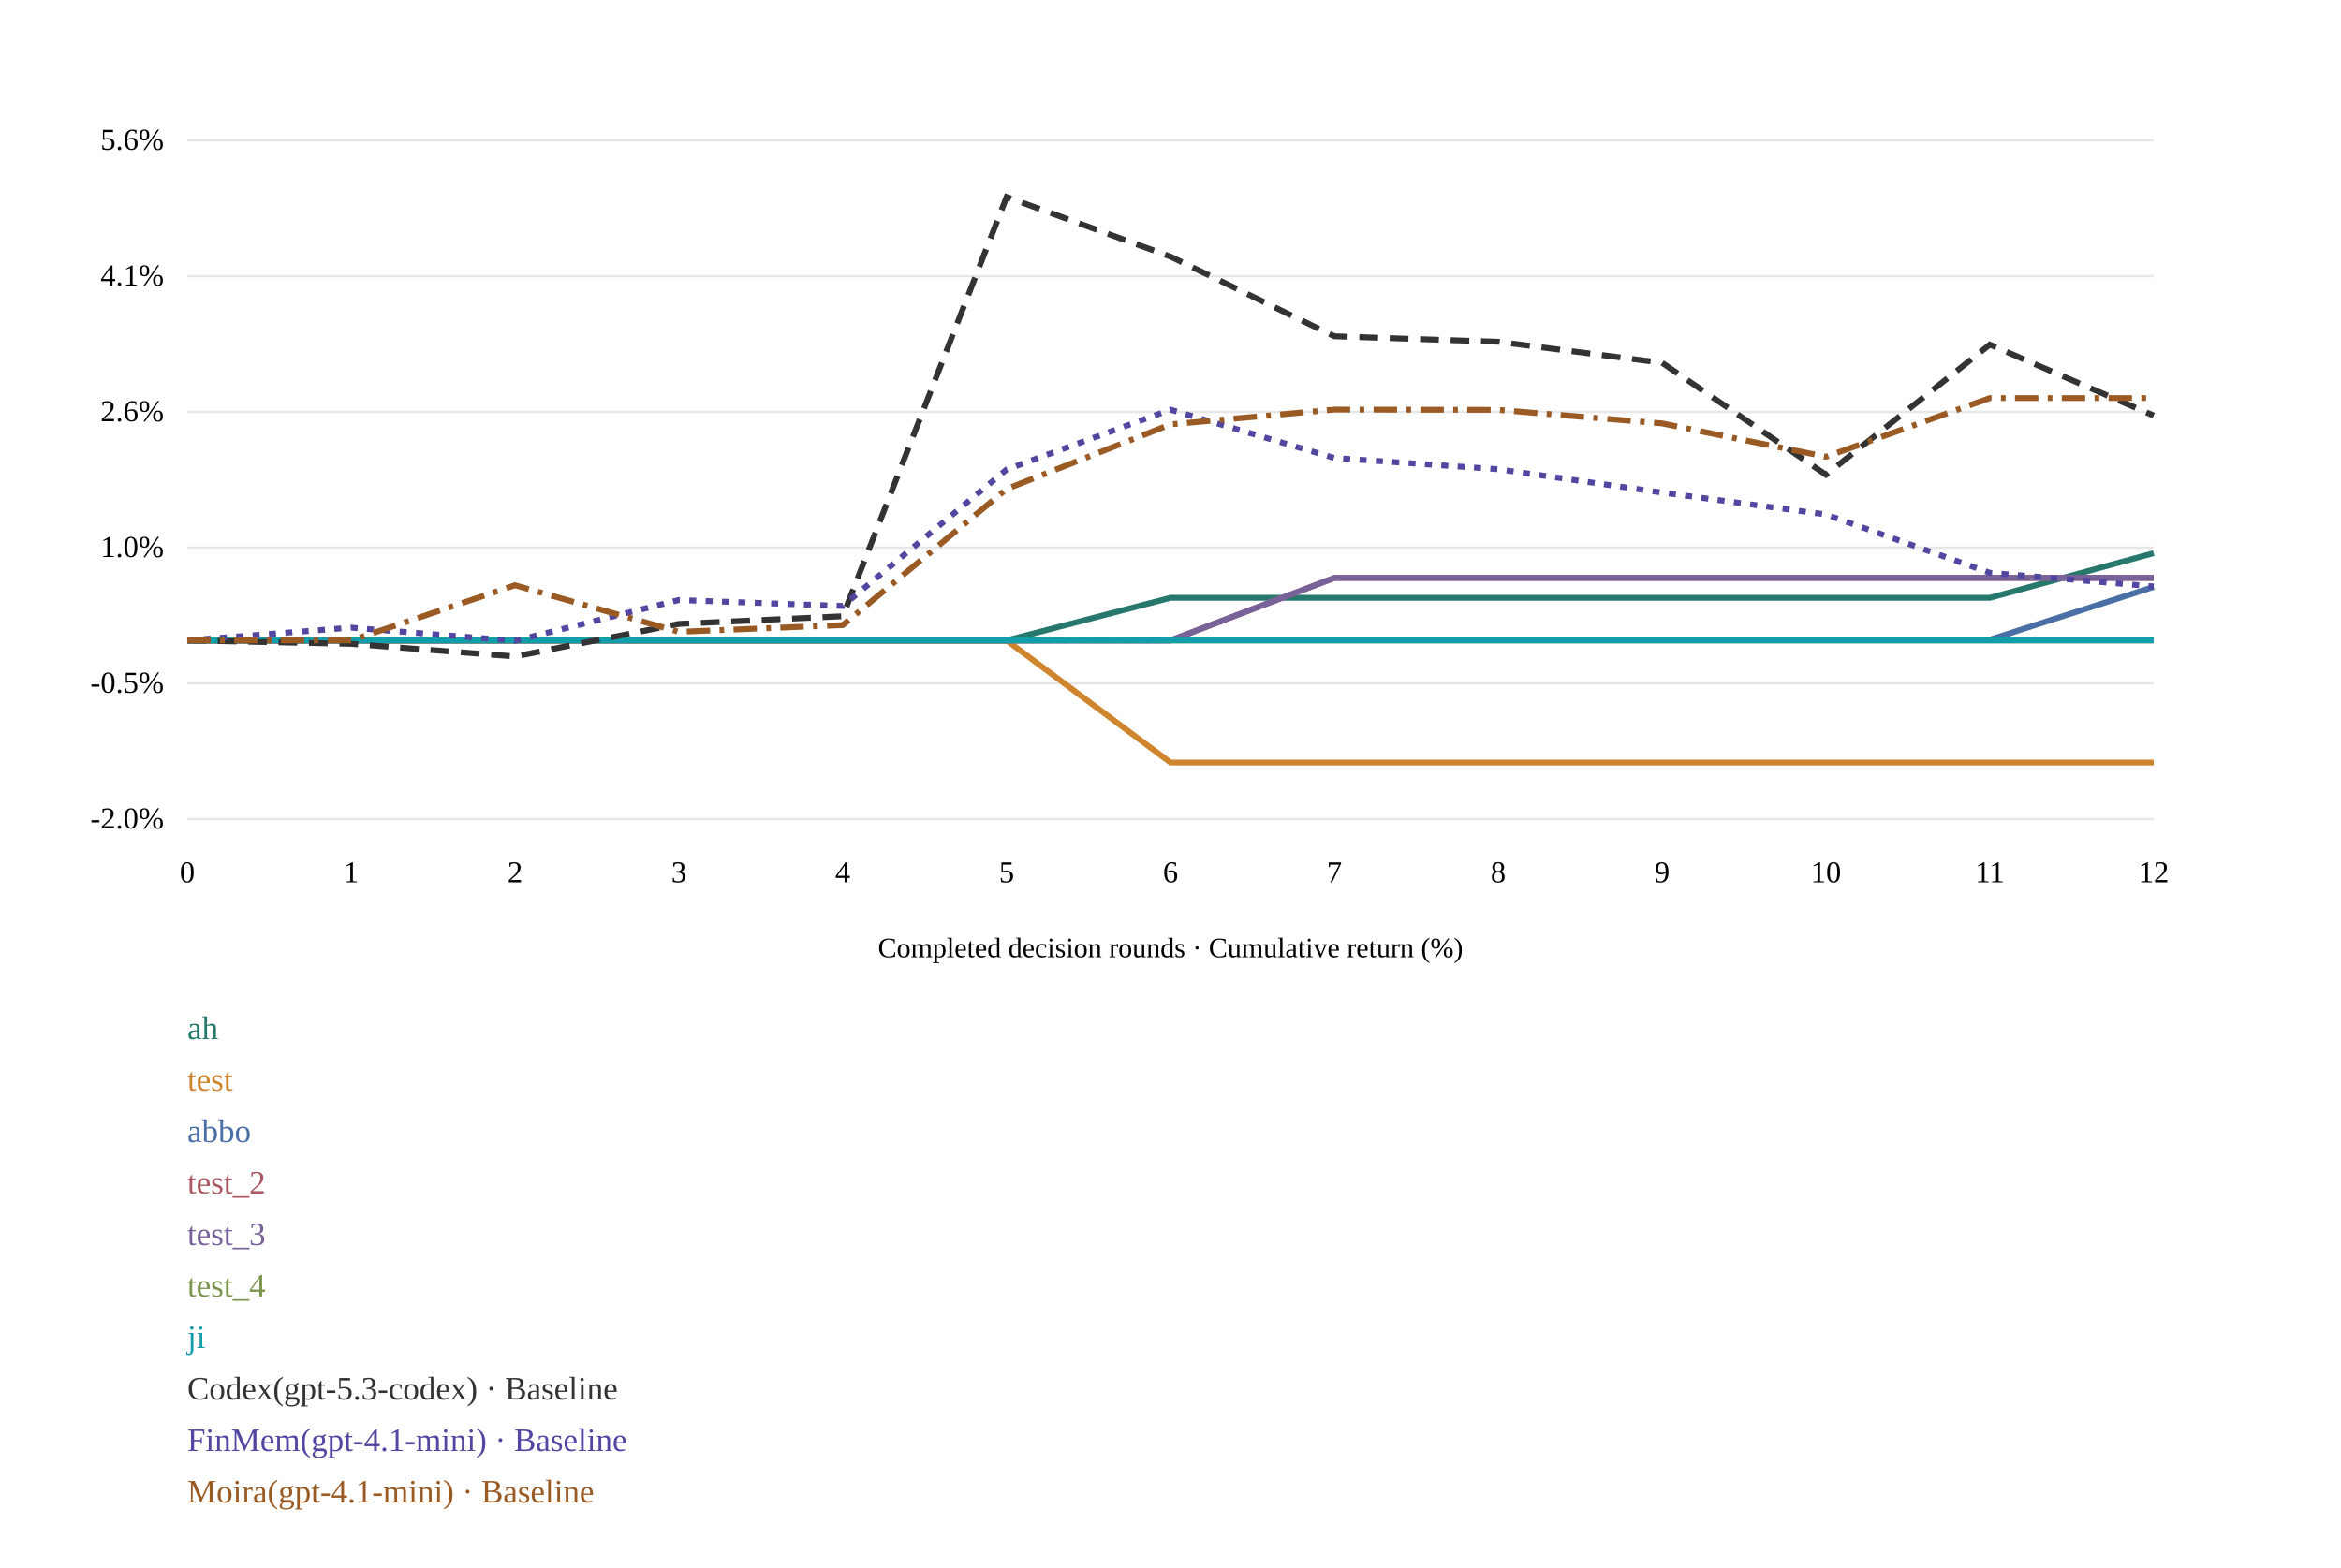
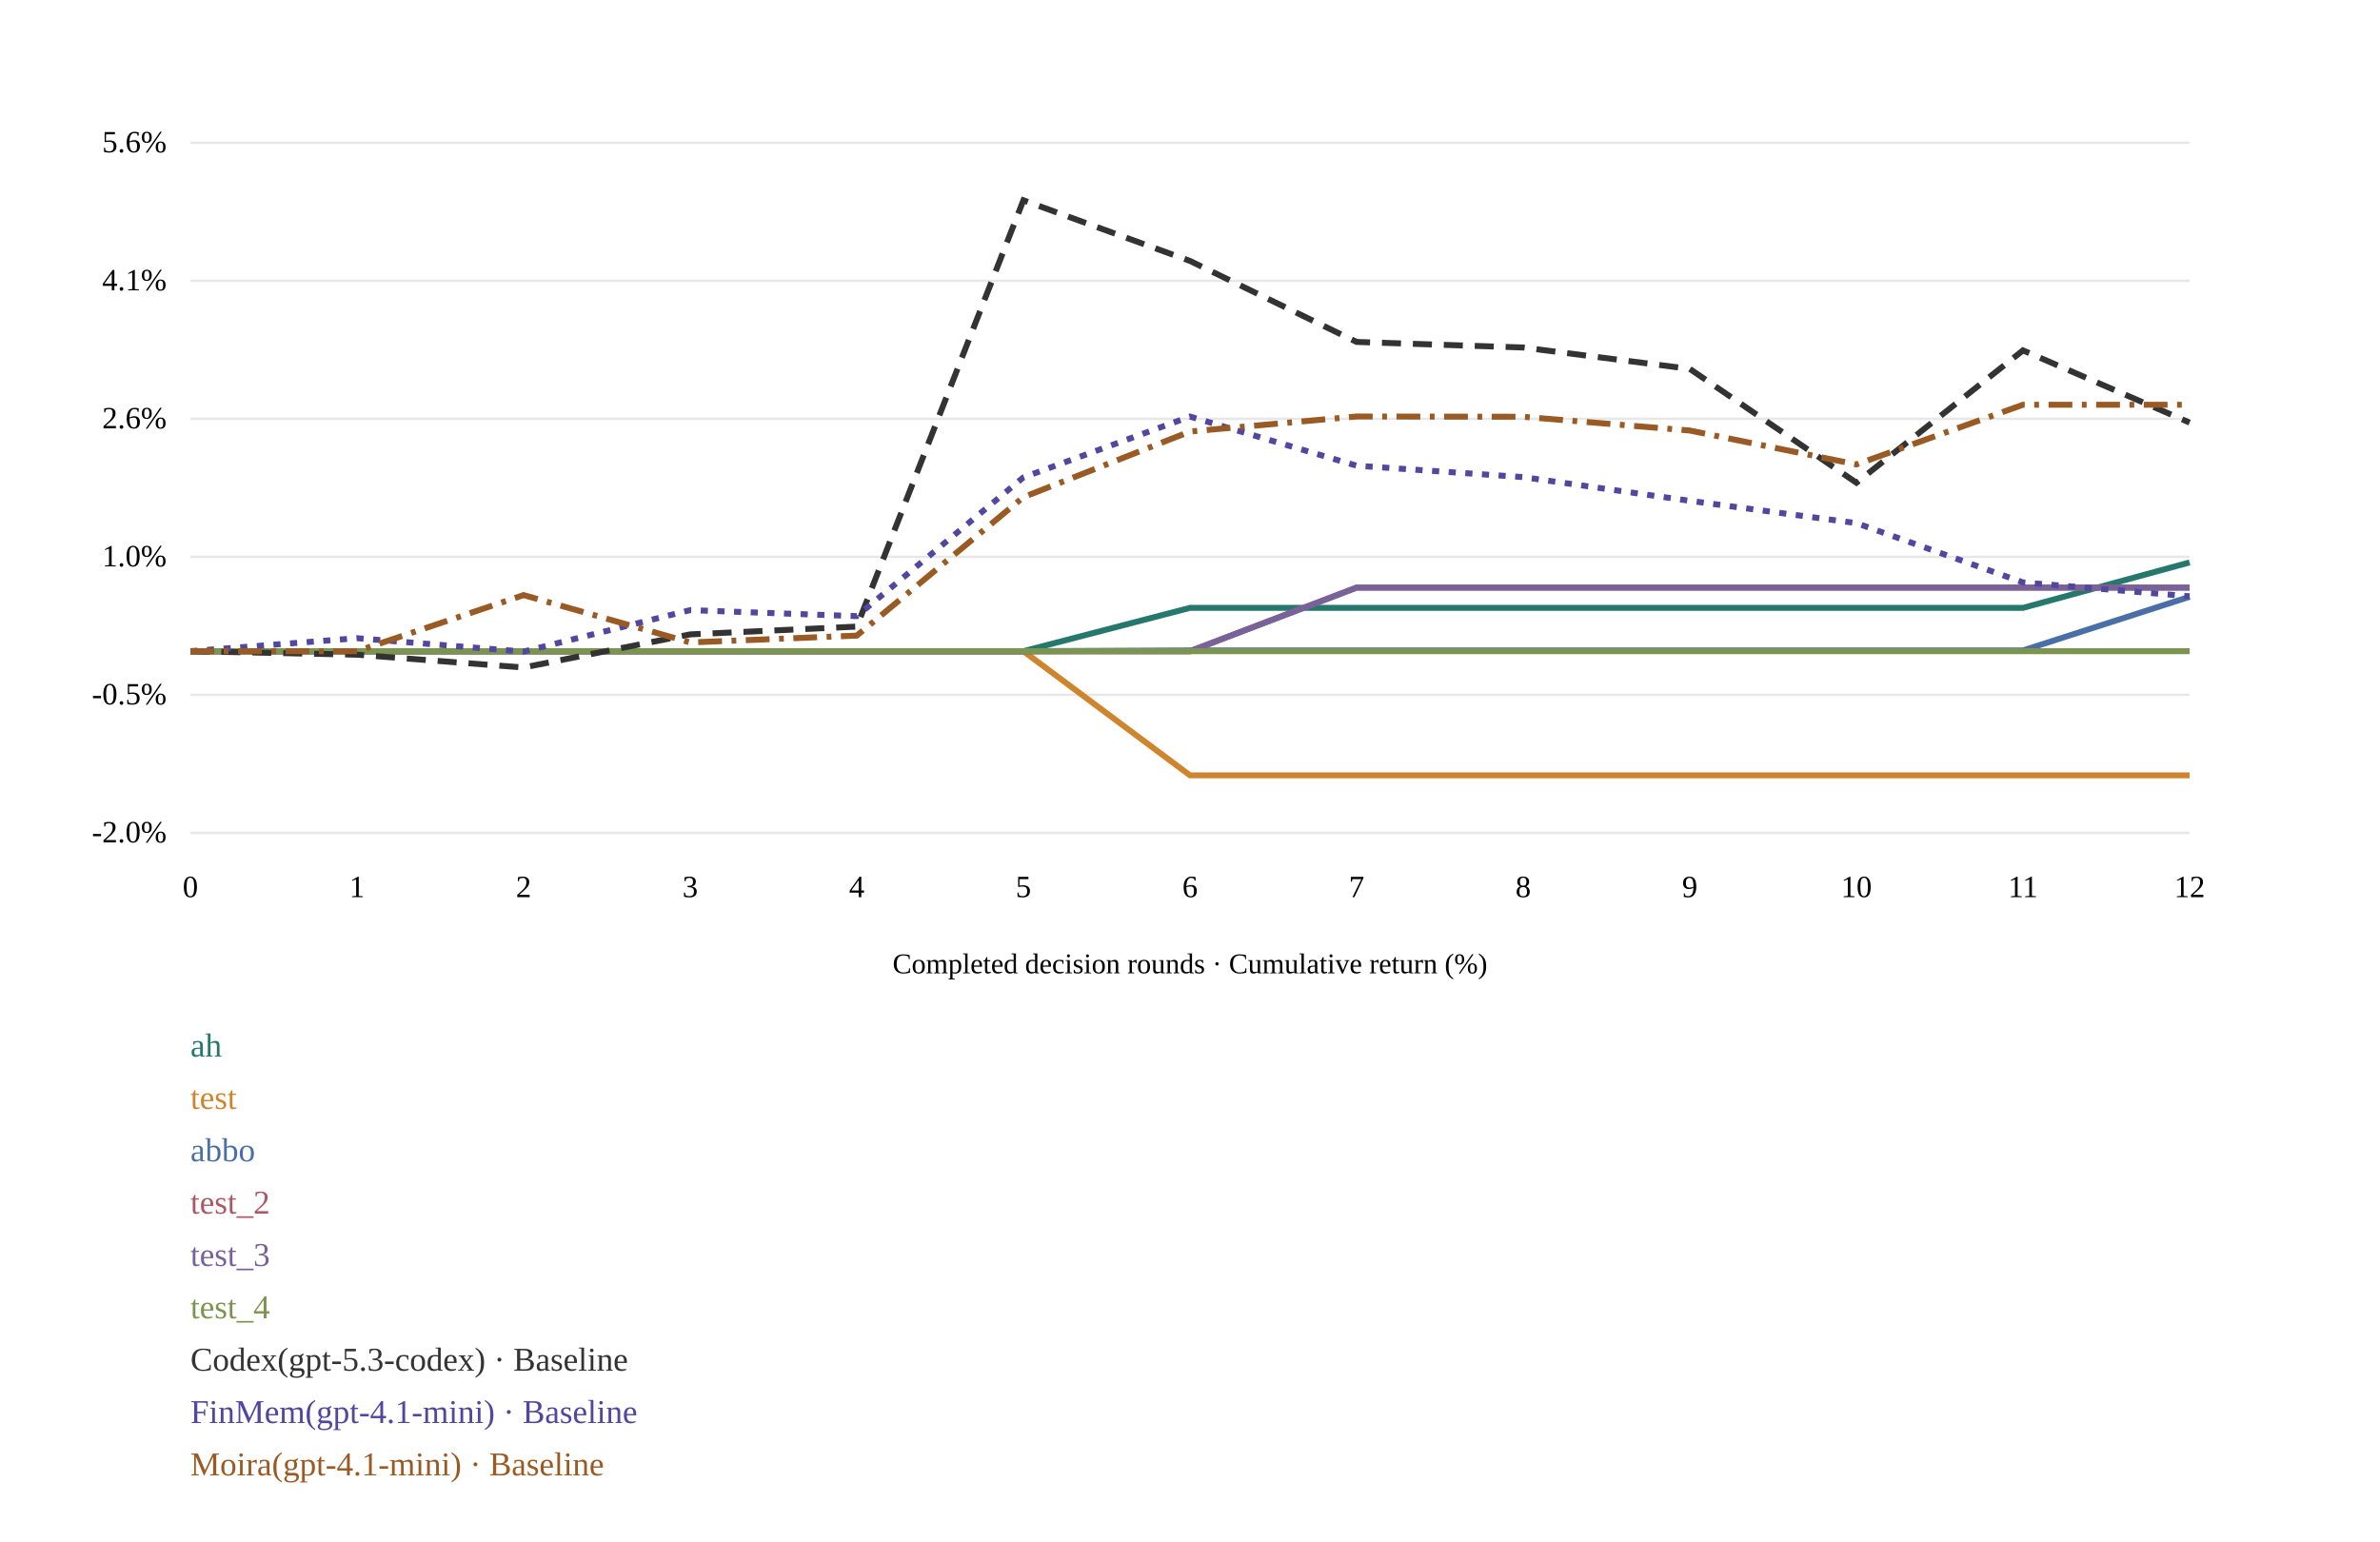
- <svg xmlns="http://www.w3.org/2000/svg" viewBox="0 0 1000 670" role="img">
+ <svg xmlns="http://www.w3.org/2000/svg" viewBox="0 0 1000 648" role="img">
  <rect width="100%" height="100%" fill="white" />
  <path d="M80 350.0H920" stroke="#e7e7e7" />
  <text x="70" y="354.0" text-anchor="end" font-size="13">-2.0%</text>
  <path d="M80 292.0H920" stroke="#e7e7e7" />
  <text x="70" y="296.0" text-anchor="end" font-size="13">-0.5%</text>
  <path d="M80 234.0H920" stroke="#e7e7e7" />
  <text x="70" y="238.0" text-anchor="end" font-size="13">1.0%</text>
  <path d="M80 176.0H920" stroke="#e7e7e7" />
  <text x="70" y="180.0" text-anchor="end" font-size="13">2.6%</text>
  <path d="M80 118.0H920" stroke="#e7e7e7" />
  <text x="70" y="122.0" text-anchor="end" font-size="13">4.1%</text>
  <path d="M80 60H920" stroke="#e7e7e7" />
  <text x="70" y="64" text-anchor="end" font-size="13">5.6%</text>
  <path d="M80 273.646H920" stroke="#aaa" />
  <text x="80.0" y="377" text-anchor="middle" font-size="13">0</text>
  <text x="150.0" y="377" text-anchor="middle" font-size="13">1</text>
  <text x="220.0" y="377" text-anchor="middle" font-size="13">2</text>
  <text x="290.0" y="377" text-anchor="middle" font-size="13">3</text>
  <text x="360.0" y="377" text-anchor="middle" font-size="13">4</text>
  <text x="430.0" y="377" text-anchor="middle" font-size="13">5</text>
  <text x="500.0" y="377" text-anchor="middle" font-size="13">6</text>
  <text x="570.0" y="377" text-anchor="middle" font-size="13">7</text>
  <text x="640.0" y="377" text-anchor="middle" font-size="13">8</text>
  <text x="710.0" y="377" text-anchor="middle" font-size="13">9</text>
  <text x="780.0" y="377" text-anchor="middle" font-size="13">10</text>
  <text x="850.0" y="377" text-anchor="middle" font-size="13">11</text>
  <text x="920.0" y="377" text-anchor="middle" font-size="13">12</text>
  <text x="500" y="409" text-anchor="middle">Completed decision rounds · Cumulative return (%)</text>
  <polyline points="80.00,273.65 150.00,273.65 220.00,273.65 290.00,273.65 360.00,273.65 430.00,273.65 500.00,255.44 570.00,255.44 640.00,255.44 710.00,255.44 780.00,255.44 850.00,255.44 920.00,236.35" fill="none" stroke="#26786d" stroke-width="2.5" stroke-dasharray="none" />
  <text x="80" y="444" fill="#26786d" font-size="14">ah</text>
  <polyline points="80.00,273.65 150.00,273.65 220.00,273.65 290.00,273.65 360.00,273.65 430.00,273.65 500.00,325.83 570.00,325.83 640.00,325.83 710.00,325.83 780.00,325.83 850.00,325.83 920.00,325.83" fill="none" stroke="#cf852e" stroke-width="2.5" stroke-dasharray="none" />
  <text x="80" y="466" fill="#cf852e" font-size="14">test</text>
  <polyline points="80.00,273.65 150.00,273.65 220.00,273.65 290.00,273.65 360.00,273.65 430.00,273.65 500.00,273.33 570.00,273.33 640.00,273.33 710.00,273.33 780.00,273.33 850.00,273.33 920.00,250.78" fill="none" stroke="#496fa6" stroke-width="2.5" stroke-dasharray="none" />
  <text x="80" y="488" fill="#496fa6" font-size="14">abbo</text>
  <polyline points="80.00,273.65 150.00,273.65 220.00,273.65 290.00,273.65 360.00,273.65 430.00,273.65 500.00,273.65 570.00,246.93 640.00,246.93 710.00,246.93 780.00,246.93 850.00,246.93 920.00,246.93" fill="none" stroke="#ad5964" stroke-width="2.5" stroke-dasharray="none" />
  <text x="80" y="510" fill="#ad5964" font-size="14">test_2</text>
  <polyline points="80.00,273.65 150.00,273.65 220.00,273.65 290.00,273.65 360.00,273.65 430.00,273.65 500.00,273.65 570.00,246.93 640.00,246.93 710.00,246.93 780.00,246.93 850.00,246.93 920.00,246.93" fill="none" stroke="#77629a" stroke-width="2.5" stroke-dasharray="none" />
  <text x="80" y="532" fill="#77629a" font-size="14">test_3</text>
  <polyline points="80.00,273.65 150.00,273.65 220.00,273.65 290.00,273.65 360.00,273.65 430.00,273.65 500.00,273.65 570.00,273.65 640.00,273.65 710.00,273.65 780.00,273.65 850.00,273.65 920.00,273.65" fill="none" stroke="#7b944e" stroke-width="2.5" stroke-dasharray="none" />
  <text x="80" y="554" fill="#7b944e" font-size="14">test_4</text>
-   <polyline points="80.00,273.65 150.00,273.65 220.00,273.65 290.00,273.65 360.00,273.65 430.00,273.65 500.00,273.65 570.00,273.65 640.00,273.65 710.00,273.65 780.00,273.65 850.00,273.65 920.00,273.65" fill="none" stroke="#119daa" stroke-width="2.5" stroke-dasharray="none" />
-   <text x="80" y="576" fill="#119daa" font-size="14">ji</text>
  <polyline points="80.00,273.65 150.00,275.12 220.00,280.51 290.00,266.59 360.00,263.32 430.00,84.17 500.00,109.65 570.00,143.69 640.00,146.03 710.00,155.02 780.00,202.86 850.00,147.24 920.00,177.58" fill="none" stroke="#333" stroke-width="2.5" stroke-dasharray="8 5" />
-   <text x="80" y="598" fill="#333" font-size="14">Codex(gpt-5.3-codex) · Baseline</text>
+   <text x="80" y="576" fill="#333" font-size="14">Codex(gpt-5.3-codex) · Baseline</text>
  <polyline points="80.00,273.65 150.00,268.19 220.00,273.81 290.00,256.40 360.00,258.92 430.00,200.61 500.00,175.06 570.00,195.70 640.00,200.50 710.00,210.46 780.00,219.83 850.00,244.75 920.00,250.58" fill="none" stroke="#5146a0" stroke-width="2.5" stroke-dasharray="3 4" />
-   <text x="80" y="620" fill="#5146a0" font-size="14">FinMem(gpt-4.1-mini) · Baseline</text>
+   <text x="80" y="598" fill="#5146a0" font-size="14">FinMem(gpt-4.1-mini) · Baseline</text>
  <polyline points="80.00,273.65 150.00,273.65 220.00,250.08 290.00,269.98 360.00,267.10 430.00,208.92 500.00,181.34 570.00,175.02 640.00,175.14 710.00,180.92 780.00,195.17 850.00,170.09 920.00,170.09" fill="none" stroke="#9a5a23" stroke-width="2.5" stroke-dasharray="10 4 2 4" />
-   <text x="80" y="642" fill="#9a5a23" font-size="14">Moira(gpt-4.1-mini) · Baseline</text>
+   <text x="80" y="620" fill="#9a5a23" font-size="14">Moira(gpt-4.1-mini) · Baseline</text>
</svg>
